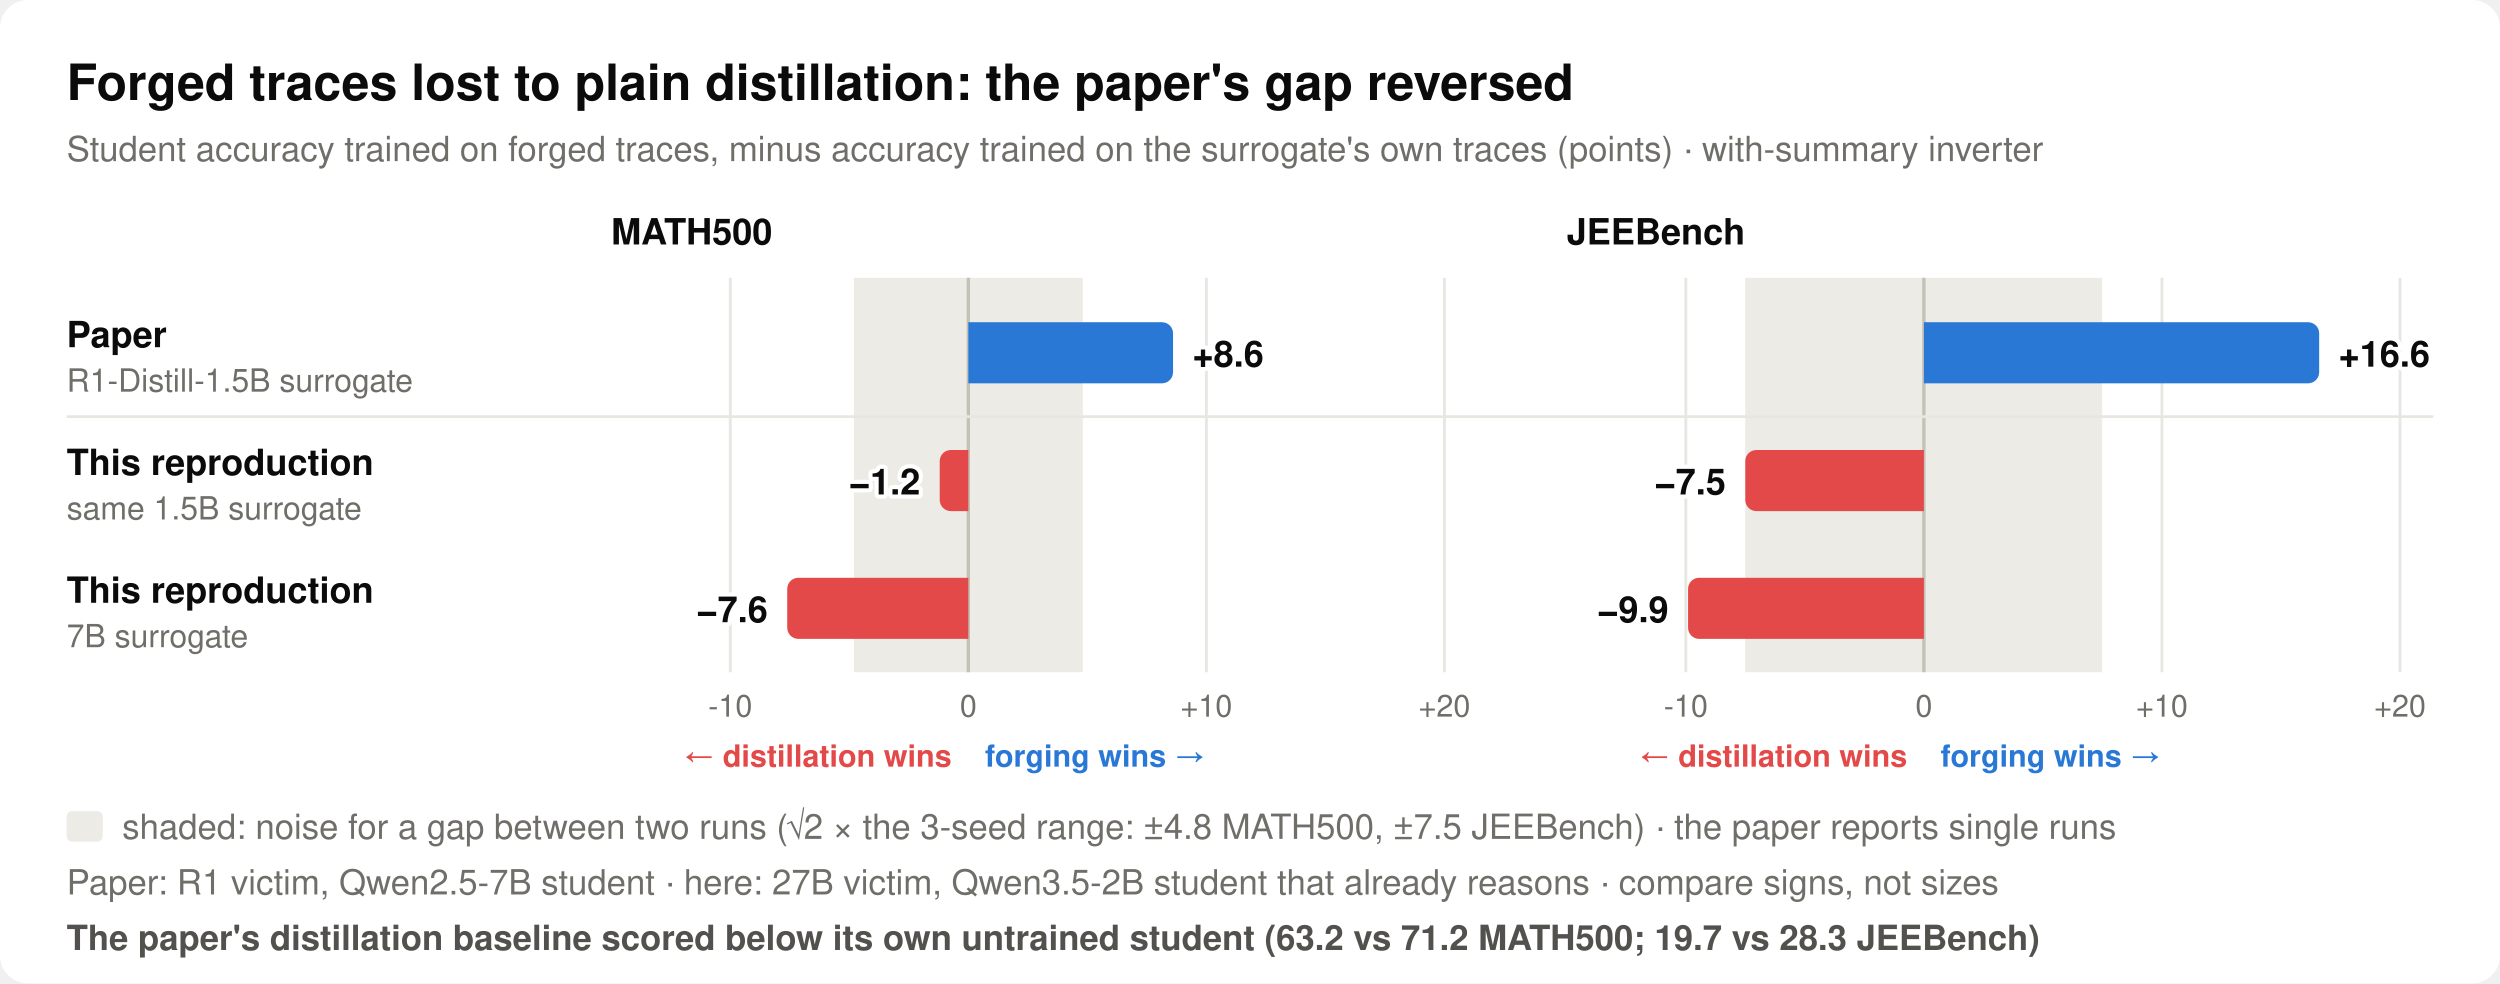
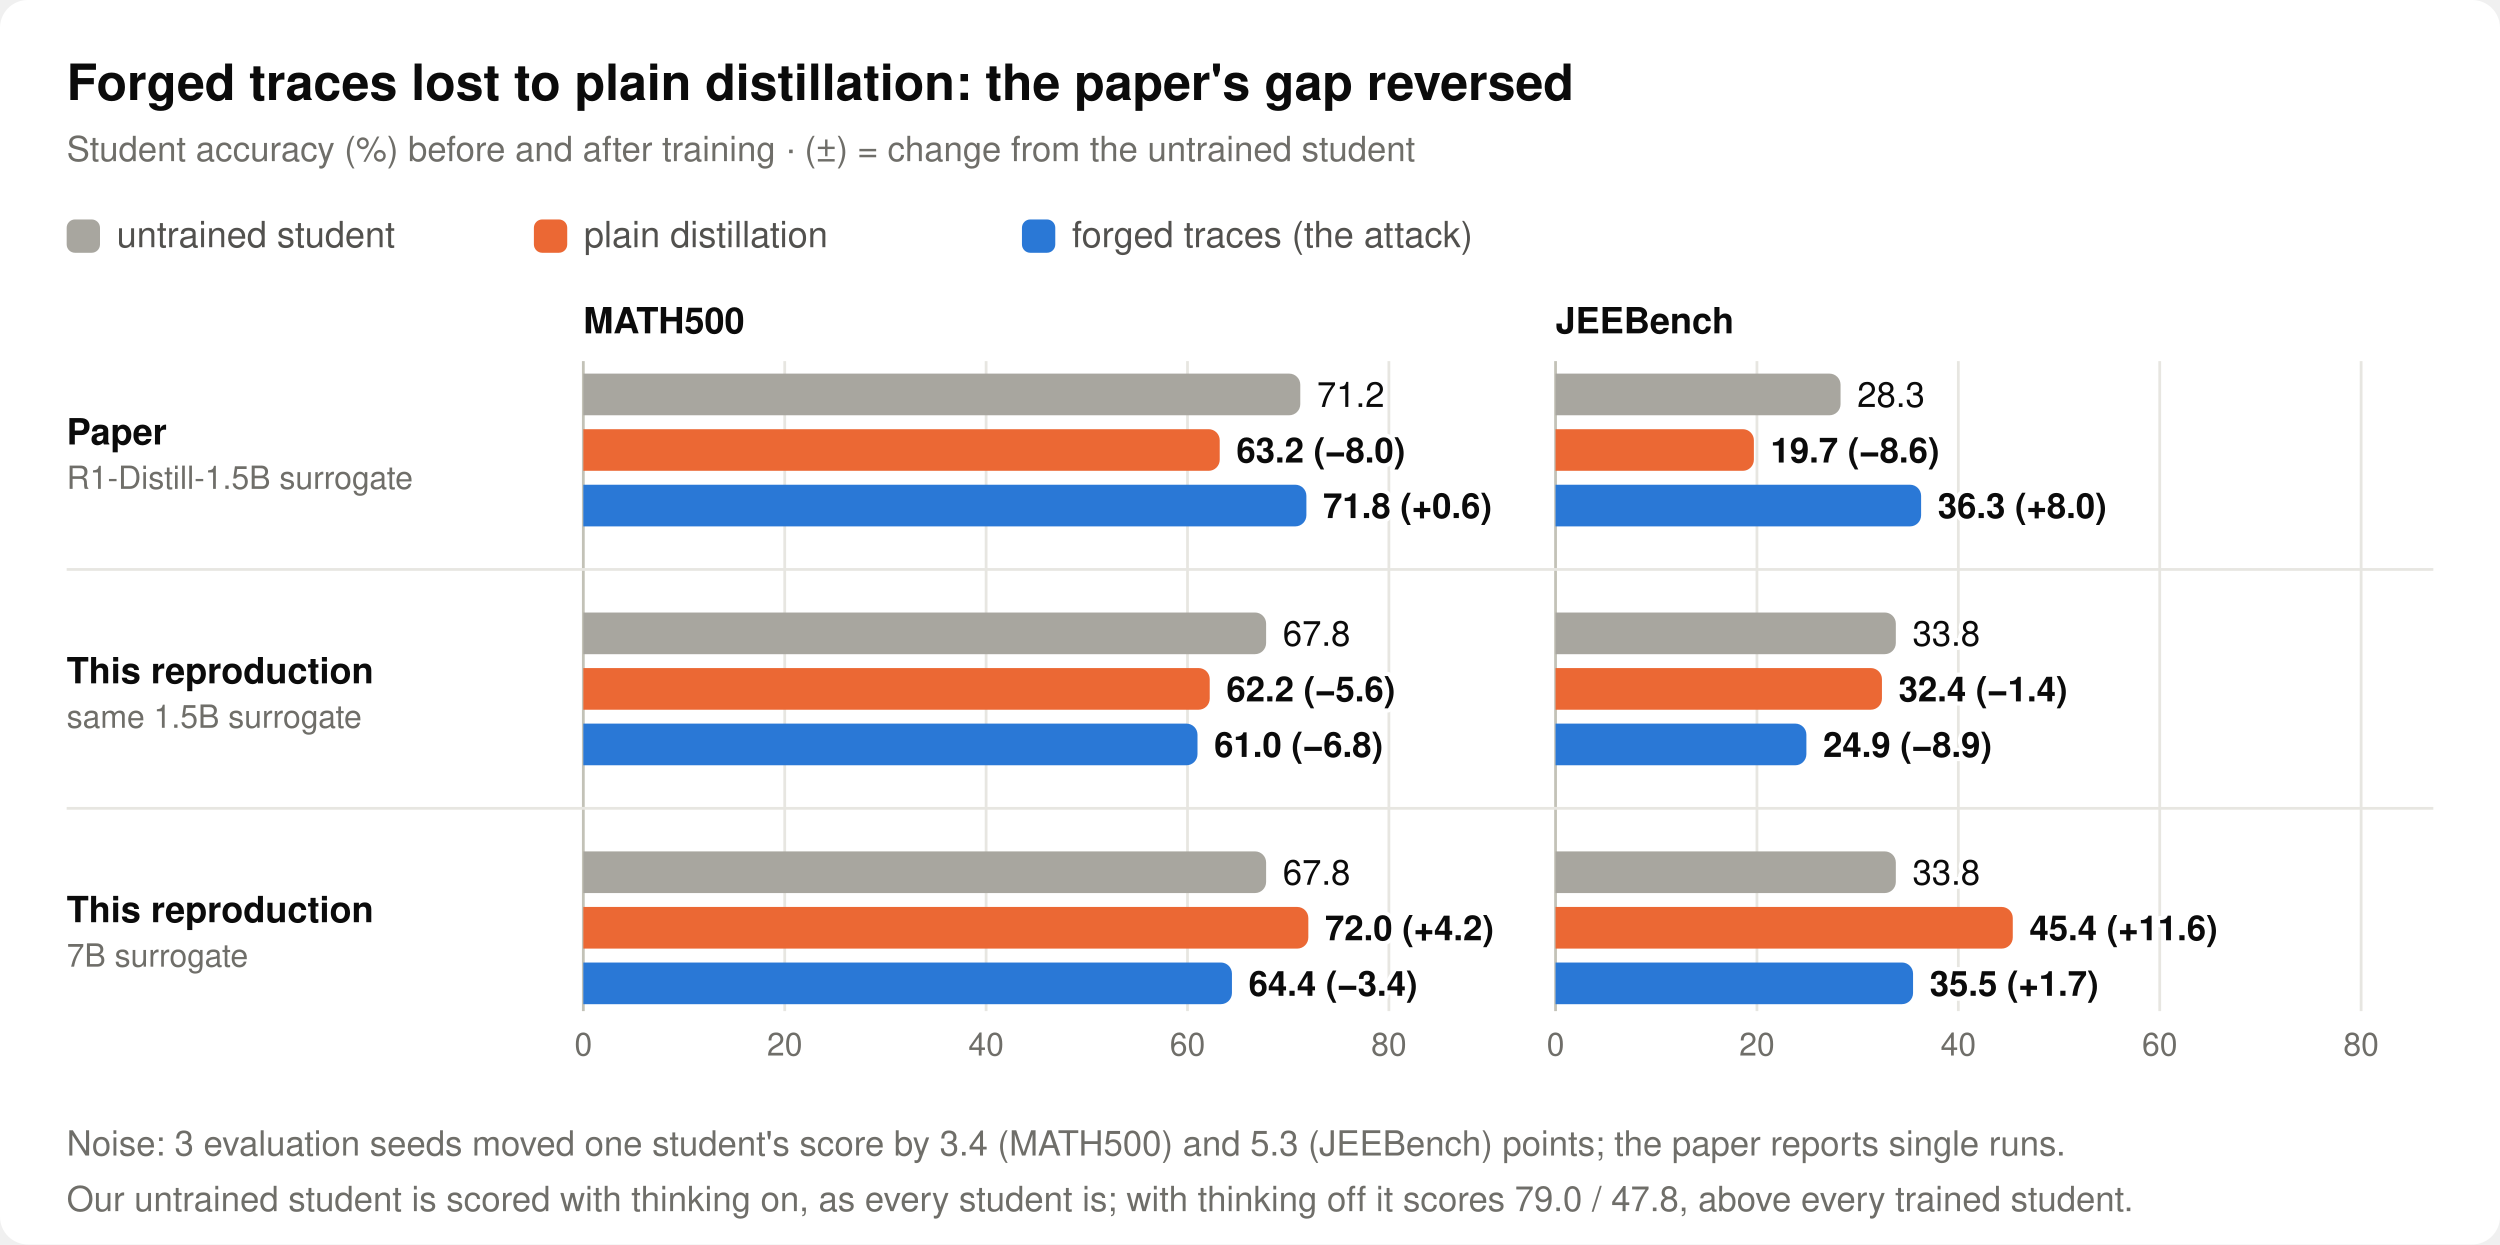
- <svg xmlns="http://www.w3.org/2000/svg" width="900" height="354" viewBox="0 0 900 354" role="img" aria-label="Forged traces minus plain distillation: paper positive, this reproduction negative">
-   <rect x="0.0" y="0.0" width="900.0" height="354.0" rx="10" fill="#ffffff" />
+ <svg xmlns="http://www.w3.org/2000/svg" width="900" height="448" viewBox="0 0 900 448" role="img" aria-label="Untrained student vs plain distillation vs forged traces, paper and reproduction">
+   <rect x="0.0" y="0.0" width="900.0" height="448.0" rx="10" fill="#ffffff" />
  <text x="24.0" y="36.0" font-family="system-ui, -apple-system, &quot;Segoe UI&quot;, Helvetica, Arial, sans-serif" font-size="18" fill="#0b0b0b" text-anchor="start" font-weight="700" style="">Forged traces lost to plain distillation: the paper's gap reversed</text>
-   <text x="24.0" y="58.0" font-family="system-ui, -apple-system, &quot;Segoe UI&quot;, Helvetica, Arial, sans-serif" font-size="12.5" fill="#6f6e69" text-anchor="start" font-weight="normal" style="">Student accuracy trained on forged traces, minus accuracy trained on the surrogate's own traces (points) · with-summary inverter</text>
-   <text x="220.0" y="88.0" font-family="system-ui, -apple-system, &quot;Segoe UI&quot;, Helvetica, Arial, sans-serif" font-size="13" fill="#0b0b0b" text-anchor="start" font-weight="700" style="">MATH500</text>
-   <rect x="307.4" y="100.0" width="82.4" height="142.0" rx="0" fill="#ecebe6" />
-   <line x1="262.9" y1="100.0" x2="262.9" y2="242.0" stroke="#e7e6e1" stroke-width="1" />
-   <text x="262.9" y="258.0" font-family="system-ui, -apple-system, &quot;Segoe UI&quot;, Helvetica, Arial, sans-serif" font-size="11" fill="#6f6e69" text-anchor="middle" font-weight="normal" style="font-variant-numeric: tabular-nums;">-10</text>
-   <line x1="348.6" y1="100.0" x2="348.6" y2="242.0" stroke="#c3c2b7" stroke-width="1.2" />
-   <text x="348.6" y="258.0" font-family="system-ui, -apple-system, &quot;Segoe UI&quot;, Helvetica, Arial, sans-serif" font-size="11" fill="#6f6e69" text-anchor="middle" font-weight="normal" style="font-variant-numeric: tabular-nums;">0</text>
-   <line x1="434.3" y1="100.0" x2="434.3" y2="242.0" stroke="#e7e6e1" stroke-width="1" />
-   <text x="434.3" y="258.0" font-family="system-ui, -apple-system, &quot;Segoe UI&quot;, Helvetica, Arial, sans-serif" font-size="11" fill="#6f6e69" text-anchor="middle" font-weight="normal" style="font-variant-numeric: tabular-nums;">+10</text>
-   <line x1="520.0" y1="100.0" x2="520.0" y2="242.0" stroke="#e7e6e1" stroke-width="1" />
-   <text x="520.0" y="258.0" font-family="system-ui, -apple-system, &quot;Segoe UI&quot;, Helvetica, Arial, sans-serif" font-size="11" fill="#6f6e69" text-anchor="middle" font-weight="normal" style="font-variant-numeric: tabular-nums;">+20</text>
-   <path d="M348.6,116.0 H418.3 a4,4 0 0 1 4,4 V134.0 a4,4 0 0 1 -4,4 H348.6 Z" fill="#2a78d6" />
-   <text x="429.3" y="132.0" font-family="system-ui, -apple-system, &quot;Segoe UI&quot;, Helvetica, Arial, sans-serif" font-size="13" fill="#0b0b0b" text-anchor="start" font-weight="600" style="font-variant-numeric: tabular-nums;" paint-order="stroke" stroke="#ffffff" stroke-width="3" stroke-linejoin="round">+8.6</text>
-   <path d="M348.6,162.0 H342.3 a4,4 0 0 0 -4,4 V180.0 a4,4 0 0 0 4,4 H348.6 Z" fill="#e34948" />
-   <text x="331.3" y="178.0" font-family="system-ui, -apple-system, &quot;Segoe UI&quot;, Helvetica, Arial, sans-serif" font-size="13" fill="#0b0b0b" text-anchor="end" font-weight="600" style="font-variant-numeric: tabular-nums;" paint-order="stroke" stroke="#ffffff" stroke-width="3" stroke-linejoin="round">−1.2</text>
-   <path d="M348.6,208.0 H287.4 a4,4 0 0 0 -4,4 V226.0 a4,4 0 0 0 4,4 H348.6 Z" fill="#e34948" />
-   <text x="276.4" y="224.0" font-family="system-ui, -apple-system, &quot;Segoe UI&quot;, Helvetica, Arial, sans-serif" font-size="13" fill="#0b0b0b" text-anchor="end" font-weight="600" style="font-variant-numeric: tabular-nums;" paint-order="stroke" stroke="#ffffff" stroke-width="3" stroke-linejoin="round">−7.6</text>
-   <text x="342.6" y="276.0" font-family="system-ui, -apple-system, &quot;Segoe UI&quot;, Helvetica, Arial, sans-serif" font-size="11" fill="#e34948" text-anchor="end" font-weight="600" style="">← distillation wins</text>
-   <text x="354.6" y="276.0" font-family="system-ui, -apple-system, &quot;Segoe UI&quot;, Helvetica, Arial, sans-serif" font-size="11" fill="#2a78d6" text-anchor="start" font-weight="600" style="">forging wins →</text>
-   <text x="564.0" y="88.0" font-family="system-ui, -apple-system, &quot;Segoe UI&quot;, Helvetica, Arial, sans-serif" font-size="13" fill="#0b0b0b" text-anchor="start" font-weight="700" style="">JEEBench</text>
-   <rect x="628.3" y="100.0" width="128.5" height="142.0" rx="0" fill="#ecebe6" />
-   <line x1="606.9" y1="100.0" x2="606.9" y2="242.0" stroke="#e7e6e1" stroke-width="1" />
-   <text x="606.9" y="258.0" font-family="system-ui, -apple-system, &quot;Segoe UI&quot;, Helvetica, Arial, sans-serif" font-size="11" fill="#6f6e69" text-anchor="middle" font-weight="normal" style="font-variant-numeric: tabular-nums;">-10</text>
-   <line x1="692.6" y1="100.0" x2="692.6" y2="242.0" stroke="#c3c2b7" stroke-width="1.2" />
-   <text x="692.6" y="258.0" font-family="system-ui, -apple-system, &quot;Segoe UI&quot;, Helvetica, Arial, sans-serif" font-size="11" fill="#6f6e69" text-anchor="middle" font-weight="normal" style="font-variant-numeric: tabular-nums;">0</text>
-   <line x1="778.3" y1="100.0" x2="778.3" y2="242.0" stroke="#e7e6e1" stroke-width="1" />
-   <text x="778.3" y="258.0" font-family="system-ui, -apple-system, &quot;Segoe UI&quot;, Helvetica, Arial, sans-serif" font-size="11" fill="#6f6e69" text-anchor="middle" font-weight="normal" style="font-variant-numeric: tabular-nums;">+10</text>
-   <line x1="864.0" y1="100.0" x2="864.0" y2="242.0" stroke="#e7e6e1" stroke-width="1" />
-   <text x="864.0" y="258.0" font-family="system-ui, -apple-system, &quot;Segoe UI&quot;, Helvetica, Arial, sans-serif" font-size="11" fill="#6f6e69" text-anchor="middle" font-weight="normal" style="font-variant-numeric: tabular-nums;">+20</text>
-   <path d="M692.6,116.0 H830.9 a4,4 0 0 1 4,4 V134.0 a4,4 0 0 1 -4,4 H692.6 Z" fill="#2a78d6" />
-   <text x="841.9" y="132.0" font-family="system-ui, -apple-system, &quot;Segoe UI&quot;, Helvetica, Arial, sans-serif" font-size="13" fill="#0b0b0b" text-anchor="start" font-weight="600" style="font-variant-numeric: tabular-nums;" paint-order="stroke" stroke="#ffffff" stroke-width="3" stroke-linejoin="round">+16.6</text>
-   <path d="M692.6,162.0 H632.3 a4,4 0 0 0 -4,4 V180.0 a4,4 0 0 0 4,4 H692.6 Z" fill="#e34948" />
-   <text x="621.3" y="178.0" font-family="system-ui, -apple-system, &quot;Segoe UI&quot;, Helvetica, Arial, sans-serif" font-size="13" fill="#0b0b0b" text-anchor="end" font-weight="600" style="font-variant-numeric: tabular-nums;" paint-order="stroke" stroke="#ffffff" stroke-width="3" stroke-linejoin="round">−7.5</text>
-   <path d="M692.6,208.0 H611.7 a4,4 0 0 0 -4,4 V226.0 a4,4 0 0 0 4,4 H692.6 Z" fill="#e34948" />
-   <text x="600.7" y="224.0" font-family="system-ui, -apple-system, &quot;Segoe UI&quot;, Helvetica, Arial, sans-serif" font-size="13" fill="#0b0b0b" text-anchor="end" font-weight="600" style="font-variant-numeric: tabular-nums;" paint-order="stroke" stroke="#ffffff" stroke-width="3" stroke-linejoin="round">−9.9</text>
-   <text x="686.6" y="276.0" font-family="system-ui, -apple-system, &quot;Segoe UI&quot;, Helvetica, Arial, sans-serif" font-size="11" fill="#e34948" text-anchor="end" font-weight="600" style="">← distillation wins</text>
-   <text x="698.6" y="276.0" font-family="system-ui, -apple-system, &quot;Segoe UI&quot;, Helvetica, Arial, sans-serif" font-size="11" fill="#2a78d6" text-anchor="start" font-weight="600" style="">forging wins →</text>
-   <text x="24.0" y="125.0" font-family="system-ui, -apple-system, &quot;Segoe UI&quot;, Helvetica, Arial, sans-serif" font-size="13" fill="#0b0b0b" text-anchor="start" font-weight="600" style="">Paper</text>
-   <text x="24.0" y="141.0" font-family="system-ui, -apple-system, &quot;Segoe UI&quot;, Helvetica, Arial, sans-serif" font-size="11.5" fill="#6f6e69" text-anchor="start" font-weight="normal" style="">R1-Distill-1.5B surrogate</text>
-   <text x="24.0" y="171.0" font-family="system-ui, -apple-system, &quot;Segoe UI&quot;, Helvetica, Arial, sans-serif" font-size="13" fill="#0b0b0b" text-anchor="start" font-weight="600" style="">This reproduction</text>
-   <text x="24.0" y="187.0" font-family="system-ui, -apple-system, &quot;Segoe UI&quot;, Helvetica, Arial, sans-serif" font-size="11.5" fill="#6f6e69" text-anchor="start" font-weight="normal" style="">same 1.5B surrogate</text>
-   <text x="24.0" y="217.0" font-family="system-ui, -apple-system, &quot;Segoe UI&quot;, Helvetica, Arial, sans-serif" font-size="13" fill="#0b0b0b" text-anchor="start" font-weight="600" style="">This reproduction</text>
-   <text x="24.0" y="233.0" font-family="system-ui, -apple-system, &quot;Segoe UI&quot;, Helvetica, Arial, sans-serif" font-size="11.5" fill="#6f6e69" text-anchor="start" font-weight="normal" style="">7B surrogate</text>
-   <line x1="24.0" y1="150.0" x2="876.0" y2="150.0" stroke="#e7e6e1" stroke-width="1" />
-   <rect x="24.0" y="292.0" width="13.0" height="11.0" rx="2" fill="#ecebe6" />
-   <text x="44.0" y="302.0" font-family="system-ui, -apple-system, &quot;Segoe UI&quot;, Helvetica, Arial, sans-serif" font-size="12.5" fill="#6f6e69" text-anchor="start" font-weight="normal" style="">shaded: noise for a gap between two runs (√2 × the 3-seed range: ±4.8 MATH500, ±7.5 JEEBench) · the paper reports single runs</text>
-   <text x="24.0" y="322.0" font-family="system-ui, -apple-system, &quot;Segoe UI&quot;, Helvetica, Arial, sans-serif" font-size="12.5" fill="#6f6e69" text-anchor="start" font-weight="normal" style="">Paper: R1 victim, Qwen2.5-7B student · here: 27B victim, Qwen3.5-2B student that already reasons · compare signs, not sizes</text>
-   <text x="24.0" y="342.0" font-family="system-ui, -apple-system, &quot;Segoe UI&quot;, Helvetica, Arial, sans-serif" font-size="12.5" fill="#52514e" text-anchor="start" font-weight="600" style="">The paper's distillation baseline scored below its own untrained student (63.2 vs 71.2 MATH500; 19.7 vs 28.3 JEEBench)</text>
+   <text x="24.0" y="58.0" font-family="system-ui, -apple-system, &quot;Segoe UI&quot;, Helvetica, Arial, sans-serif" font-size="12.5" fill="#6f6e69" text-anchor="start" font-weight="normal" style="">Student accuracy (%) before and after training · (±) = change from the untrained student</text>
+   <rect x="24.0" y="79.0" width="12.0" height="12.0" rx="3" fill="#a8a69f" />
+   <text x="42.0" y="89.0" font-family="system-ui, -apple-system, &quot;Segoe UI&quot;, Helvetica, Arial, sans-serif" font-size="13" fill="#52514e" text-anchor="start" font-weight="normal" style="">untrained student</text>
+   <rect x="192.2" y="79.0" width="12.0" height="12.0" rx="3" fill="#eb6834" />
+   <text x="210.2" y="89.0" font-family="system-ui, -apple-system, &quot;Segoe UI&quot;, Helvetica, Arial, sans-serif" font-size="13" fill="#52514e" text-anchor="start" font-weight="normal" style="">plain distillation</text>
+   <rect x="367.9" y="79.0" width="12.0" height="12.0" rx="3" fill="#2a78d6" />
+   <text x="385.9" y="89.0" font-family="system-ui, -apple-system, &quot;Segoe UI&quot;, Helvetica, Arial, sans-serif" font-size="13" fill="#52514e" text-anchor="start" font-weight="normal" style="">forged traces (the attack)</text>
+   <text x="210.0" y="120.0" font-family="system-ui, -apple-system, &quot;Segoe UI&quot;, Helvetica, Arial, sans-serif" font-size="13" fill="#0b0b0b" text-anchor="start" font-weight="700" style="">MATH500</text>
+   <line x1="210.0" y1="130.0" x2="210.0" y2="364.0" stroke="#c3c2b7" stroke-width="1.0" />
+   <text x="210.0" y="380.0" font-family="system-ui, -apple-system, &quot;Segoe UI&quot;, Helvetica, Arial, sans-serif" font-size="11.5" fill="#6f6e69" text-anchor="middle" font-weight="normal" style="font-variant-numeric: tabular-nums;">0</text>
+   <line x1="282.5" y1="130.0" x2="282.5" y2="364.0" stroke="#e7e6e1" stroke-width="1.0" />
+   <text x="282.5" y="380.0" font-family="system-ui, -apple-system, &quot;Segoe UI&quot;, Helvetica, Arial, sans-serif" font-size="11.5" fill="#6f6e69" text-anchor="middle" font-weight="normal" style="font-variant-numeric: tabular-nums;">20</text>
+   <line x1="355.0" y1="130.0" x2="355.0" y2="364.0" stroke="#e7e6e1" stroke-width="1.0" />
+   <text x="355.0" y="380.0" font-family="system-ui, -apple-system, &quot;Segoe UI&quot;, Helvetica, Arial, sans-serif" font-size="11.5" fill="#6f6e69" text-anchor="middle" font-weight="normal" style="font-variant-numeric: tabular-nums;">40</text>
+   <line x1="427.5" y1="130.0" x2="427.5" y2="364.0" stroke="#e7e6e1" stroke-width="1.0" />
+   <text x="427.5" y="380.0" font-family="system-ui, -apple-system, &quot;Segoe UI&quot;, Helvetica, Arial, sans-serif" font-size="11.5" fill="#6f6e69" text-anchor="middle" font-weight="normal" style="font-variant-numeric: tabular-nums;">60</text>
+   <line x1="500.0" y1="130.0" x2="500.0" y2="364.0" stroke="#e7e6e1" stroke-width="1.0" />
+   <text x="500.0" y="380.0" font-family="system-ui, -apple-system, &quot;Segoe UI&quot;, Helvetica, Arial, sans-serif" font-size="11.5" fill="#6f6e69" text-anchor="middle" font-weight="normal" style="font-variant-numeric: tabular-nums;">80</text>
+   <path d="M210.0,134.5 H464.1 a4,4 0 0 1 4,4 V145.5 a4,4 0 0 1 -4,4 H210.0 Z" fill="#a8a69f" />
+   <text x="474.1" y="146.5" font-family="system-ui, -apple-system, &quot;Segoe UI&quot;, Helvetica, Arial, sans-serif" font-size="12.5" fill="#0b0b0b" text-anchor="start" font-weight="400" style="font-variant-numeric: tabular-nums;" paint-order="stroke" stroke="#ffffff" stroke-width="3" stroke-linejoin="round">71.2</text>
+   <path d="M210.0,154.5 H435.1 a4,4 0 0 1 4,4 V165.5 a4,4 0 0 1 -4,4 H210.0 Z" fill="#eb6834" />
+   <text x="445.1" y="166.5" font-family="system-ui, -apple-system, &quot;Segoe UI&quot;, Helvetica, Arial, sans-serif" font-size="12.5" fill="#0b0b0b" text-anchor="start" font-weight="600" style="font-variant-numeric: tabular-nums;" paint-order="stroke" stroke="#ffffff" stroke-width="3" stroke-linejoin="round">63.2 (−8.0)</text>
+   <path d="M210.0,174.5 H466.3 a4,4 0 0 1 4,4 V185.5 a4,4 0 0 1 -4,4 H210.0 Z" fill="#2a78d6" />
+   <text x="476.3" y="186.5" font-family="system-ui, -apple-system, &quot;Segoe UI&quot;, Helvetica, Arial, sans-serif" font-size="12.5" fill="#0b0b0b" text-anchor="start" font-weight="600" style="font-variant-numeric: tabular-nums;" paint-order="stroke" stroke="#ffffff" stroke-width="3" stroke-linejoin="round">71.8 (+0.6)</text>
+   <path d="M210.0,220.5 H451.8 a4,4 0 0 1 4,4 V231.5 a4,4 0 0 1 -4,4 H210.0 Z" fill="#a8a69f" />
+   <text x="461.8" y="232.5" font-family="system-ui, -apple-system, &quot;Segoe UI&quot;, Helvetica, Arial, sans-serif" font-size="12.5" fill="#0b0b0b" text-anchor="start" font-weight="400" style="font-variant-numeric: tabular-nums;" paint-order="stroke" stroke="#ffffff" stroke-width="3" stroke-linejoin="round">67.8</text>
+   <path d="M210.0,240.5 H431.5 a4,4 0 0 1 4,4 V251.5 a4,4 0 0 1 -4,4 H210.0 Z" fill="#eb6834" />
+   <text x="441.5" y="252.5" font-family="system-ui, -apple-system, &quot;Segoe UI&quot;, Helvetica, Arial, sans-serif" font-size="12.5" fill="#0b0b0b" text-anchor="start" font-weight="600" style="font-variant-numeric: tabular-nums;" paint-order="stroke" stroke="#ffffff" stroke-width="3" stroke-linejoin="round">62.2 (−5.6)</text>
+   <path d="M210.0,260.5 H427.1 a4,4 0 0 1 4,4 V271.5 a4,4 0 0 1 -4,4 H210.0 Z" fill="#2a78d6" />
+   <text x="437.1" y="272.5" font-family="system-ui, -apple-system, &quot;Segoe UI&quot;, Helvetica, Arial, sans-serif" font-size="12.5" fill="#0b0b0b" text-anchor="start" font-weight="600" style="font-variant-numeric: tabular-nums;" paint-order="stroke" stroke="#ffffff" stroke-width="3" stroke-linejoin="round">61.0 (−6.8)</text>
+   <path d="M210.0,306.5 H451.8 a4,4 0 0 1 4,4 V317.5 a4,4 0 0 1 -4,4 H210.0 Z" fill="#a8a69f" />
+   <text x="461.8" y="318.5" font-family="system-ui, -apple-system, &quot;Segoe UI&quot;, Helvetica, Arial, sans-serif" font-size="12.5" fill="#0b0b0b" text-anchor="start" font-weight="400" style="font-variant-numeric: tabular-nums;" paint-order="stroke" stroke="#ffffff" stroke-width="3" stroke-linejoin="round">67.8</text>
+   <path d="M210.0,326.5 H467.0 a4,4 0 0 1 4,4 V337.5 a4,4 0 0 1 -4,4 H210.0 Z" fill="#eb6834" />
+   <text x="477.0" y="338.5" font-family="system-ui, -apple-system, &quot;Segoe UI&quot;, Helvetica, Arial, sans-serif" font-size="12.5" fill="#0b0b0b" text-anchor="start" font-weight="600" style="font-variant-numeric: tabular-nums;" paint-order="stroke" stroke="#ffffff" stroke-width="3" stroke-linejoin="round">72.0 (+4.2)</text>
+   <path d="M210.0,346.5 H439.5 a4,4 0 0 1 4,4 V357.5 a4,4 0 0 1 -4,4 H210.0 Z" fill="#2a78d6" />
+   <text x="449.5" y="358.5" font-family="system-ui, -apple-system, &quot;Segoe UI&quot;, Helvetica, Arial, sans-serif" font-size="12.5" fill="#0b0b0b" text-anchor="start" font-weight="600" style="font-variant-numeric: tabular-nums;" paint-order="stroke" stroke="#ffffff" stroke-width="3" stroke-linejoin="round">64.4 (−3.4)</text>
+   <text x="560.0" y="120.0" font-family="system-ui, -apple-system, &quot;Segoe UI&quot;, Helvetica, Arial, sans-serif" font-size="13" fill="#0b0b0b" text-anchor="start" font-weight="700" style="">JEEBench</text>
+   <line x1="560.0" y1="130.0" x2="560.0" y2="364.0" stroke="#c3c2b7" stroke-width="1.0" />
+   <text x="560.0" y="380.0" font-family="system-ui, -apple-system, &quot;Segoe UI&quot;, Helvetica, Arial, sans-serif" font-size="11.5" fill="#6f6e69" text-anchor="middle" font-weight="normal" style="font-variant-numeric: tabular-nums;">0</text>
+   <line x1="632.5" y1="130.0" x2="632.5" y2="364.0" stroke="#e7e6e1" stroke-width="1.0" />
+   <text x="632.5" y="380.0" font-family="system-ui, -apple-system, &quot;Segoe UI&quot;, Helvetica, Arial, sans-serif" font-size="11.5" fill="#6f6e69" text-anchor="middle" font-weight="normal" style="font-variant-numeric: tabular-nums;">20</text>
+   <line x1="705.0" y1="130.0" x2="705.0" y2="364.0" stroke="#e7e6e1" stroke-width="1.0" />
+   <text x="705.0" y="380.0" font-family="system-ui, -apple-system, &quot;Segoe UI&quot;, Helvetica, Arial, sans-serif" font-size="11.5" fill="#6f6e69" text-anchor="middle" font-weight="normal" style="font-variant-numeric: tabular-nums;">40</text>
+   <line x1="777.5" y1="130.0" x2="777.5" y2="364.0" stroke="#e7e6e1" stroke-width="1.0" />
+   <text x="777.5" y="380.0" font-family="system-ui, -apple-system, &quot;Segoe UI&quot;, Helvetica, Arial, sans-serif" font-size="11.5" fill="#6f6e69" text-anchor="middle" font-weight="normal" style="font-variant-numeric: tabular-nums;">60</text>
+   <line x1="850.0" y1="130.0" x2="850.0" y2="364.0" stroke="#e7e6e1" stroke-width="1.0" />
+   <text x="850.0" y="380.0" font-family="system-ui, -apple-system, &quot;Segoe UI&quot;, Helvetica, Arial, sans-serif" font-size="11.5" fill="#6f6e69" text-anchor="middle" font-weight="normal" style="font-variant-numeric: tabular-nums;">80</text>
+   <path d="M560.0,134.5 H658.6 a4,4 0 0 1 4,4 V145.5 a4,4 0 0 1 -4,4 H560.0 Z" fill="#a8a69f" />
+   <text x="668.6" y="146.5" font-family="system-ui, -apple-system, &quot;Segoe UI&quot;, Helvetica, Arial, sans-serif" font-size="12.5" fill="#0b0b0b" text-anchor="start" font-weight="400" style="font-variant-numeric: tabular-nums;" paint-order="stroke" stroke="#ffffff" stroke-width="3" stroke-linejoin="round">28.3</text>
+   <path d="M560.0,154.5 H627.4 a4,4 0 0 1 4,4 V165.5 a4,4 0 0 1 -4,4 H560.0 Z" fill="#eb6834" />
+   <text x="637.4" y="166.5" font-family="system-ui, -apple-system, &quot;Segoe UI&quot;, Helvetica, Arial, sans-serif" font-size="12.5" fill="#0b0b0b" text-anchor="start" font-weight="600" style="font-variant-numeric: tabular-nums;" paint-order="stroke" stroke="#ffffff" stroke-width="3" stroke-linejoin="round">19.7 (−8.6)</text>
+   <path d="M560.0,174.5 H687.6 a4,4 0 0 1 4,4 V185.5 a4,4 0 0 1 -4,4 H560.0 Z" fill="#2a78d6" />
+   <text x="697.6" y="186.5" font-family="system-ui, -apple-system, &quot;Segoe UI&quot;, Helvetica, Arial, sans-serif" font-size="12.5" fill="#0b0b0b" text-anchor="start" font-weight="600" style="font-variant-numeric: tabular-nums;" paint-order="stroke" stroke="#ffffff" stroke-width="3" stroke-linejoin="round">36.3 (+8.0)</text>
+   <path d="M560.0,220.5 H678.5 a4,4 0 0 1 4,4 V231.5 a4,4 0 0 1 -4,4 H560.0 Z" fill="#a8a69f" />
+   <text x="688.5" y="232.5" font-family="system-ui, -apple-system, &quot;Segoe UI&quot;, Helvetica, Arial, sans-serif" font-size="12.5" fill="#0b0b0b" text-anchor="start" font-weight="400" style="font-variant-numeric: tabular-nums;" paint-order="stroke" stroke="#ffffff" stroke-width="3" stroke-linejoin="round">33.8</text>
+   <path d="M560.0,240.5 H673.5 a4,4 0 0 1 4,4 V251.5 a4,4 0 0 1 -4,4 H560.0 Z" fill="#eb6834" />
+   <text x="683.5" y="252.5" font-family="system-ui, -apple-system, &quot;Segoe UI&quot;, Helvetica, Arial, sans-serif" font-size="12.5" fill="#0b0b0b" text-anchor="start" font-weight="600" style="font-variant-numeric: tabular-nums;" paint-order="stroke" stroke="#ffffff" stroke-width="3" stroke-linejoin="round">32.4 (−1.4)</text>
+   <path d="M560.0,260.5 H646.3 a4,4 0 0 1 4,4 V271.5 a4,4 0 0 1 -4,4 H560.0 Z" fill="#2a78d6" />
+   <text x="656.3" y="272.5" font-family="system-ui, -apple-system, &quot;Segoe UI&quot;, Helvetica, Arial, sans-serif" font-size="12.5" fill="#0b0b0b" text-anchor="start" font-weight="600" style="font-variant-numeric: tabular-nums;" paint-order="stroke" stroke="#ffffff" stroke-width="3" stroke-linejoin="round">24.9 (−8.9)</text>
+   <path d="M560.0,306.5 H678.5 a4,4 0 0 1 4,4 V317.5 a4,4 0 0 1 -4,4 H560.0 Z" fill="#a8a69f" />
+   <text x="688.5" y="318.5" font-family="system-ui, -apple-system, &quot;Segoe UI&quot;, Helvetica, Arial, sans-serif" font-size="12.5" fill="#0b0b0b" text-anchor="start" font-weight="400" style="font-variant-numeric: tabular-nums;" paint-order="stroke" stroke="#ffffff" stroke-width="3" stroke-linejoin="round">33.8</text>
+   <path d="M560.0,326.5 H720.6 a4,4 0 0 1 4,4 V337.5 a4,4 0 0 1 -4,4 H560.0 Z" fill="#eb6834" />
+   <text x="730.6" y="338.5" font-family="system-ui, -apple-system, &quot;Segoe UI&quot;, Helvetica, Arial, sans-serif" font-size="12.5" fill="#0b0b0b" text-anchor="start" font-weight="600" style="font-variant-numeric: tabular-nums;" paint-order="stroke" stroke="#ffffff" stroke-width="3" stroke-linejoin="round">45.4 (+11.6)</text>
+   <path d="M560.0,346.5 H684.7 a4,4 0 0 1 4,4 V357.5 a4,4 0 0 1 -4,4 H560.0 Z" fill="#2a78d6" />
+   <text x="694.7" y="358.5" font-family="system-ui, -apple-system, &quot;Segoe UI&quot;, Helvetica, Arial, sans-serif" font-size="12.5" fill="#0b0b0b" text-anchor="start" font-weight="600" style="font-variant-numeric: tabular-nums;" paint-order="stroke" stroke="#ffffff" stroke-width="3" stroke-linejoin="round">35.5 (+1.7)</text>
+   <text x="24.0" y="160.0" font-family="system-ui, -apple-system, &quot;Segoe UI&quot;, Helvetica, Arial, sans-serif" font-size="13" fill="#0b0b0b" text-anchor="start" font-weight="600" style="">Paper</text>
+   <text x="24.0" y="176.0" font-family="system-ui, -apple-system, &quot;Segoe UI&quot;, Helvetica, Arial, sans-serif" font-size="11.5" fill="#6f6e69" text-anchor="start" font-weight="normal" style="">R1-Distill-1.5B surrogate</text>
+   <text x="24.0" y="246.0" font-family="system-ui, -apple-system, &quot;Segoe UI&quot;, Helvetica, Arial, sans-serif" font-size="13" fill="#0b0b0b" text-anchor="start" font-weight="600" style="">This reproduction</text>
+   <text x="24.0" y="262.0" font-family="system-ui, -apple-system, &quot;Segoe UI&quot;, Helvetica, Arial, sans-serif" font-size="11.5" fill="#6f6e69" text-anchor="start" font-weight="normal" style="">same 1.5B surrogate</text>
+   <line x1="24.0" y1="205.0" x2="876.0" y2="205.0" stroke="#e7e6e1" stroke-width="1.0" />
+   <text x="24.0" y="332.0" font-family="system-ui, -apple-system, &quot;Segoe UI&quot;, Helvetica, Arial, sans-serif" font-size="13" fill="#0b0b0b" text-anchor="start" font-weight="600" style="">This reproduction</text>
+   <text x="24.0" y="348.0" font-family="system-ui, -apple-system, &quot;Segoe UI&quot;, Helvetica, Arial, sans-serif" font-size="11.5" fill="#6f6e69" text-anchor="start" font-weight="normal" style="">7B surrogate</text>
+   <line x1="24.0" y1="291.0" x2="876.0" y2="291.0" stroke="#e7e6e1" stroke-width="1.0" />
+   <text x="24.0" y="416.0" font-family="system-ui, -apple-system, &quot;Segoe UI&quot;, Helvetica, Arial, sans-serif" font-size="12.5" fill="#6f6e69" text-anchor="start" font-weight="normal" style="">Noise: 3 evaluation seeds moved one student's score by 3.4 (MATH500) and 5.3 (JEEBench) points; the paper reports single runs.</text>
+   <text x="24.0" y="436.0" font-family="system-ui, -apple-system, &quot;Segoe UI&quot;, Helvetica, Arial, sans-serif" font-size="12.5" fill="#6f6e69" text-anchor="start" font-weight="normal" style="">Our untrained student is scored with thinking on, as every student is; with thinking off it scores 79.0 / 47.8, above every trained student.</text>
</svg>
